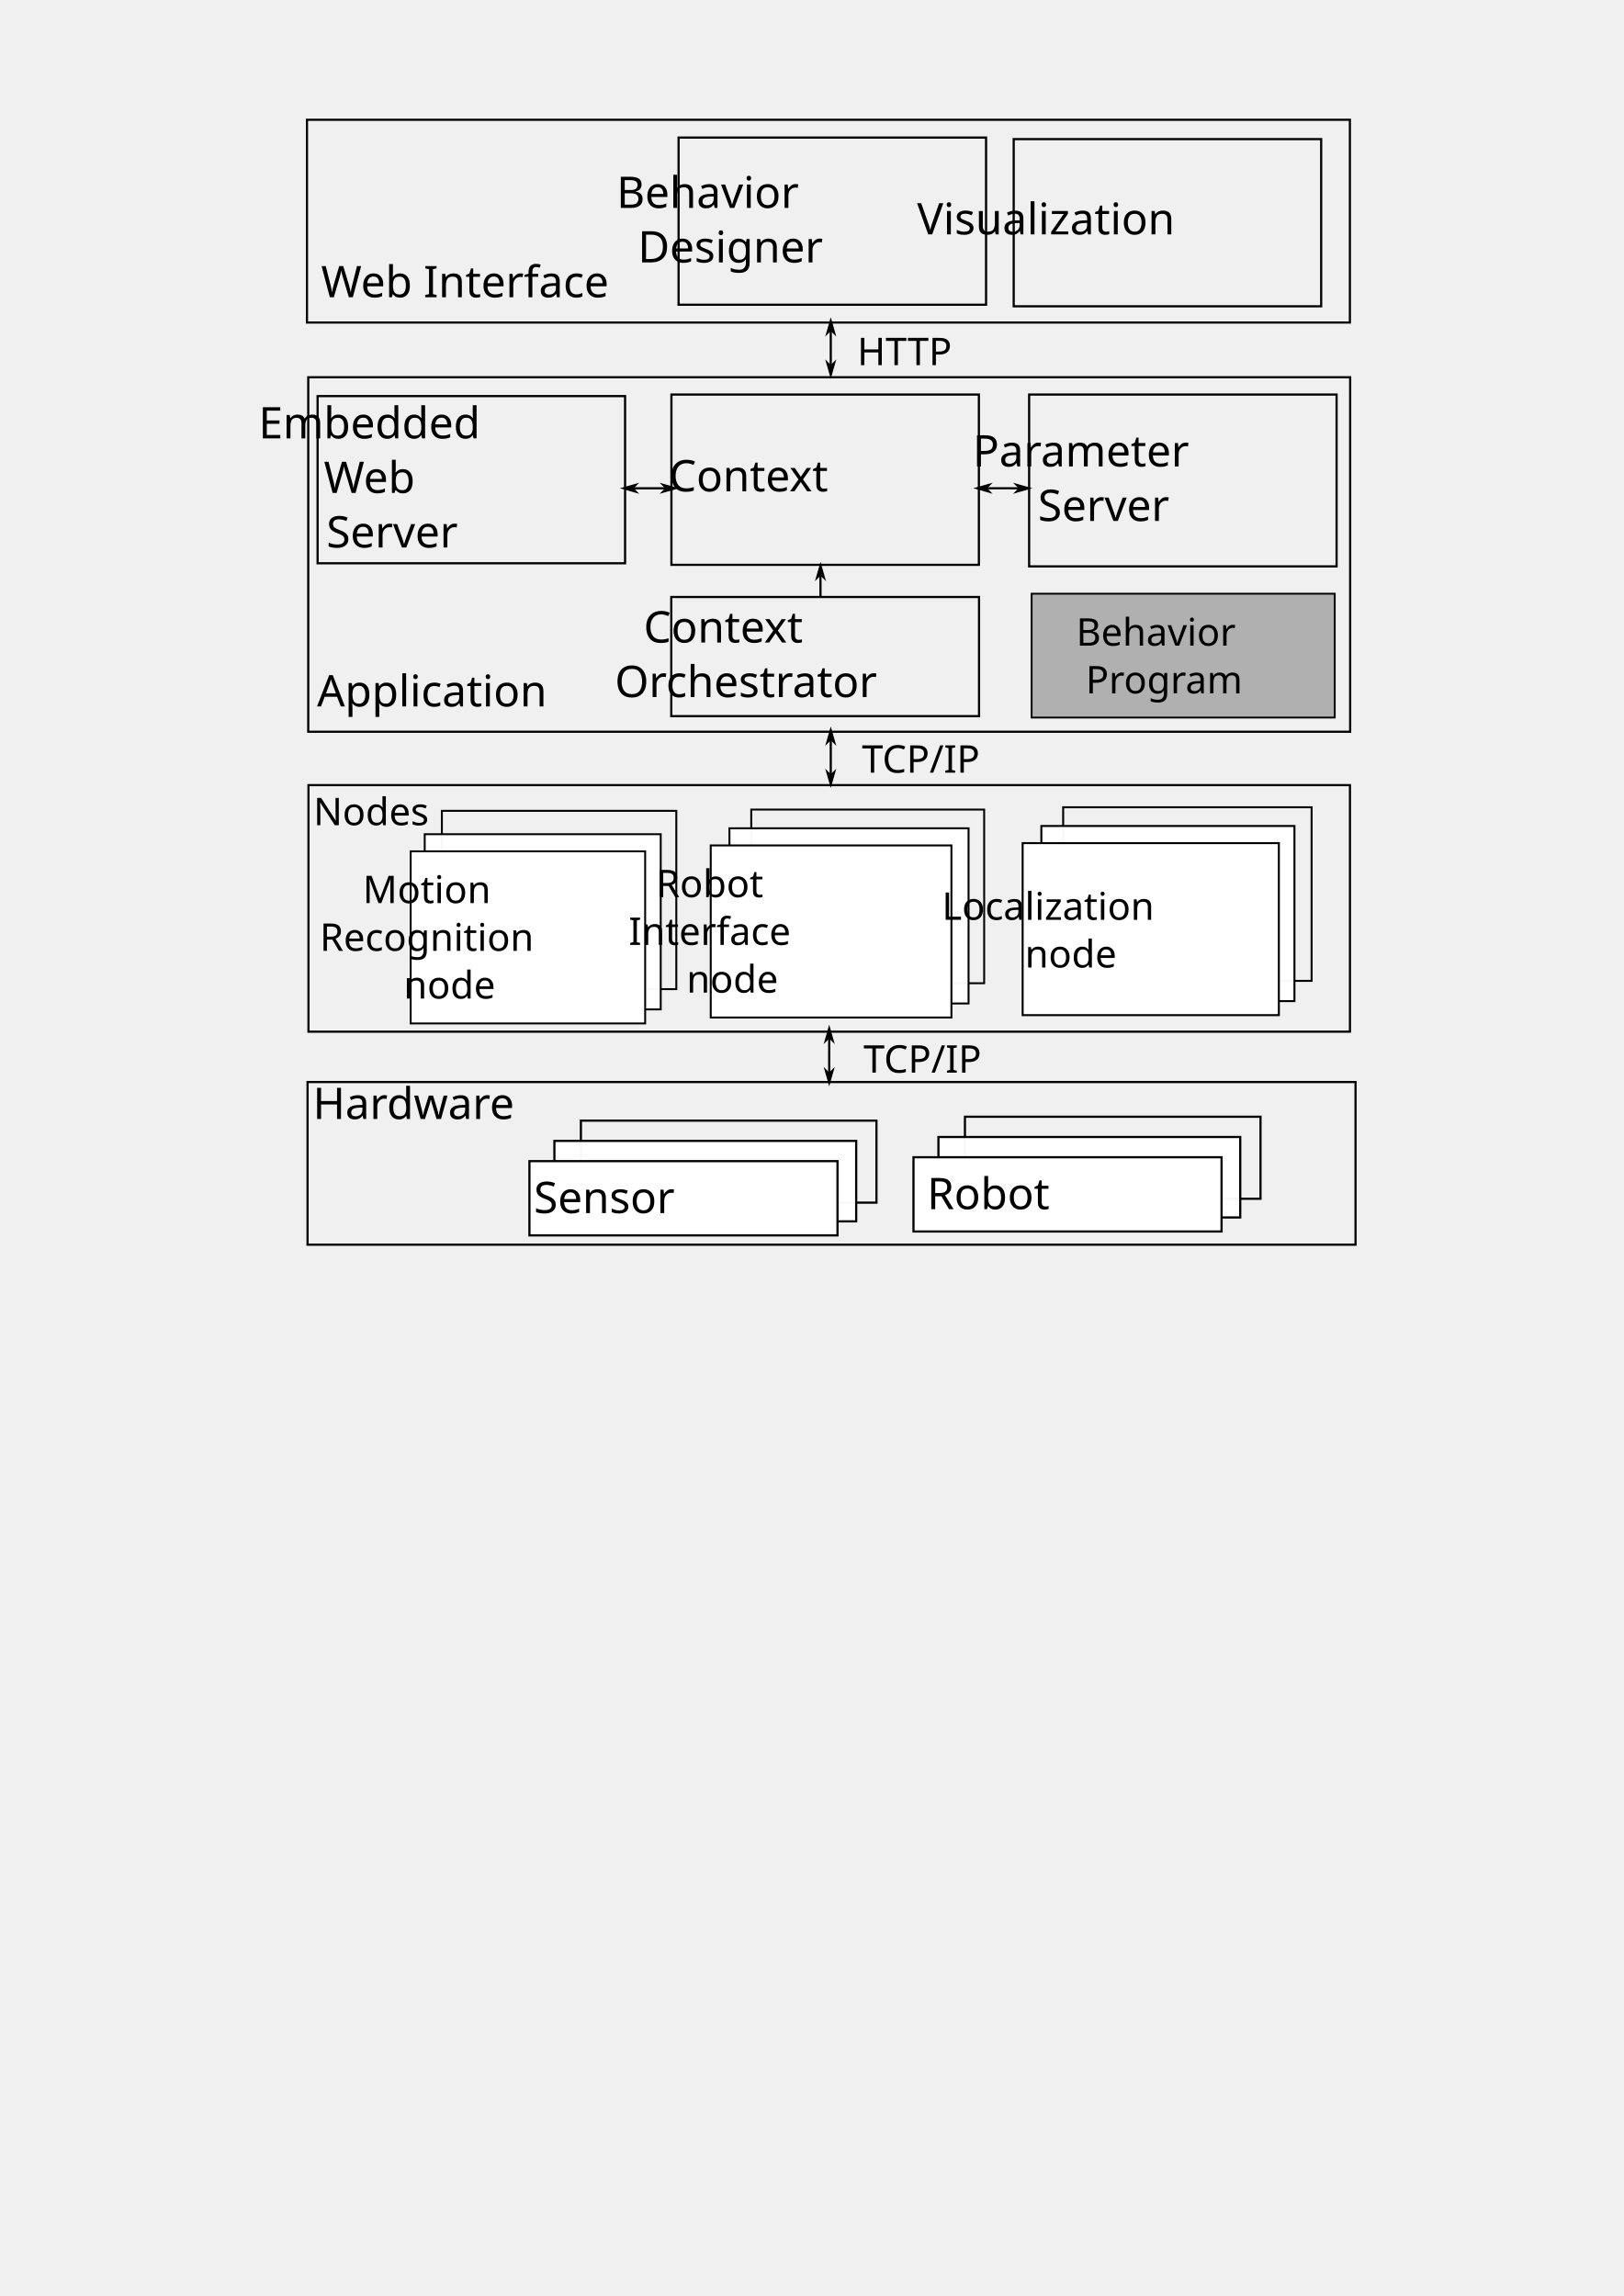
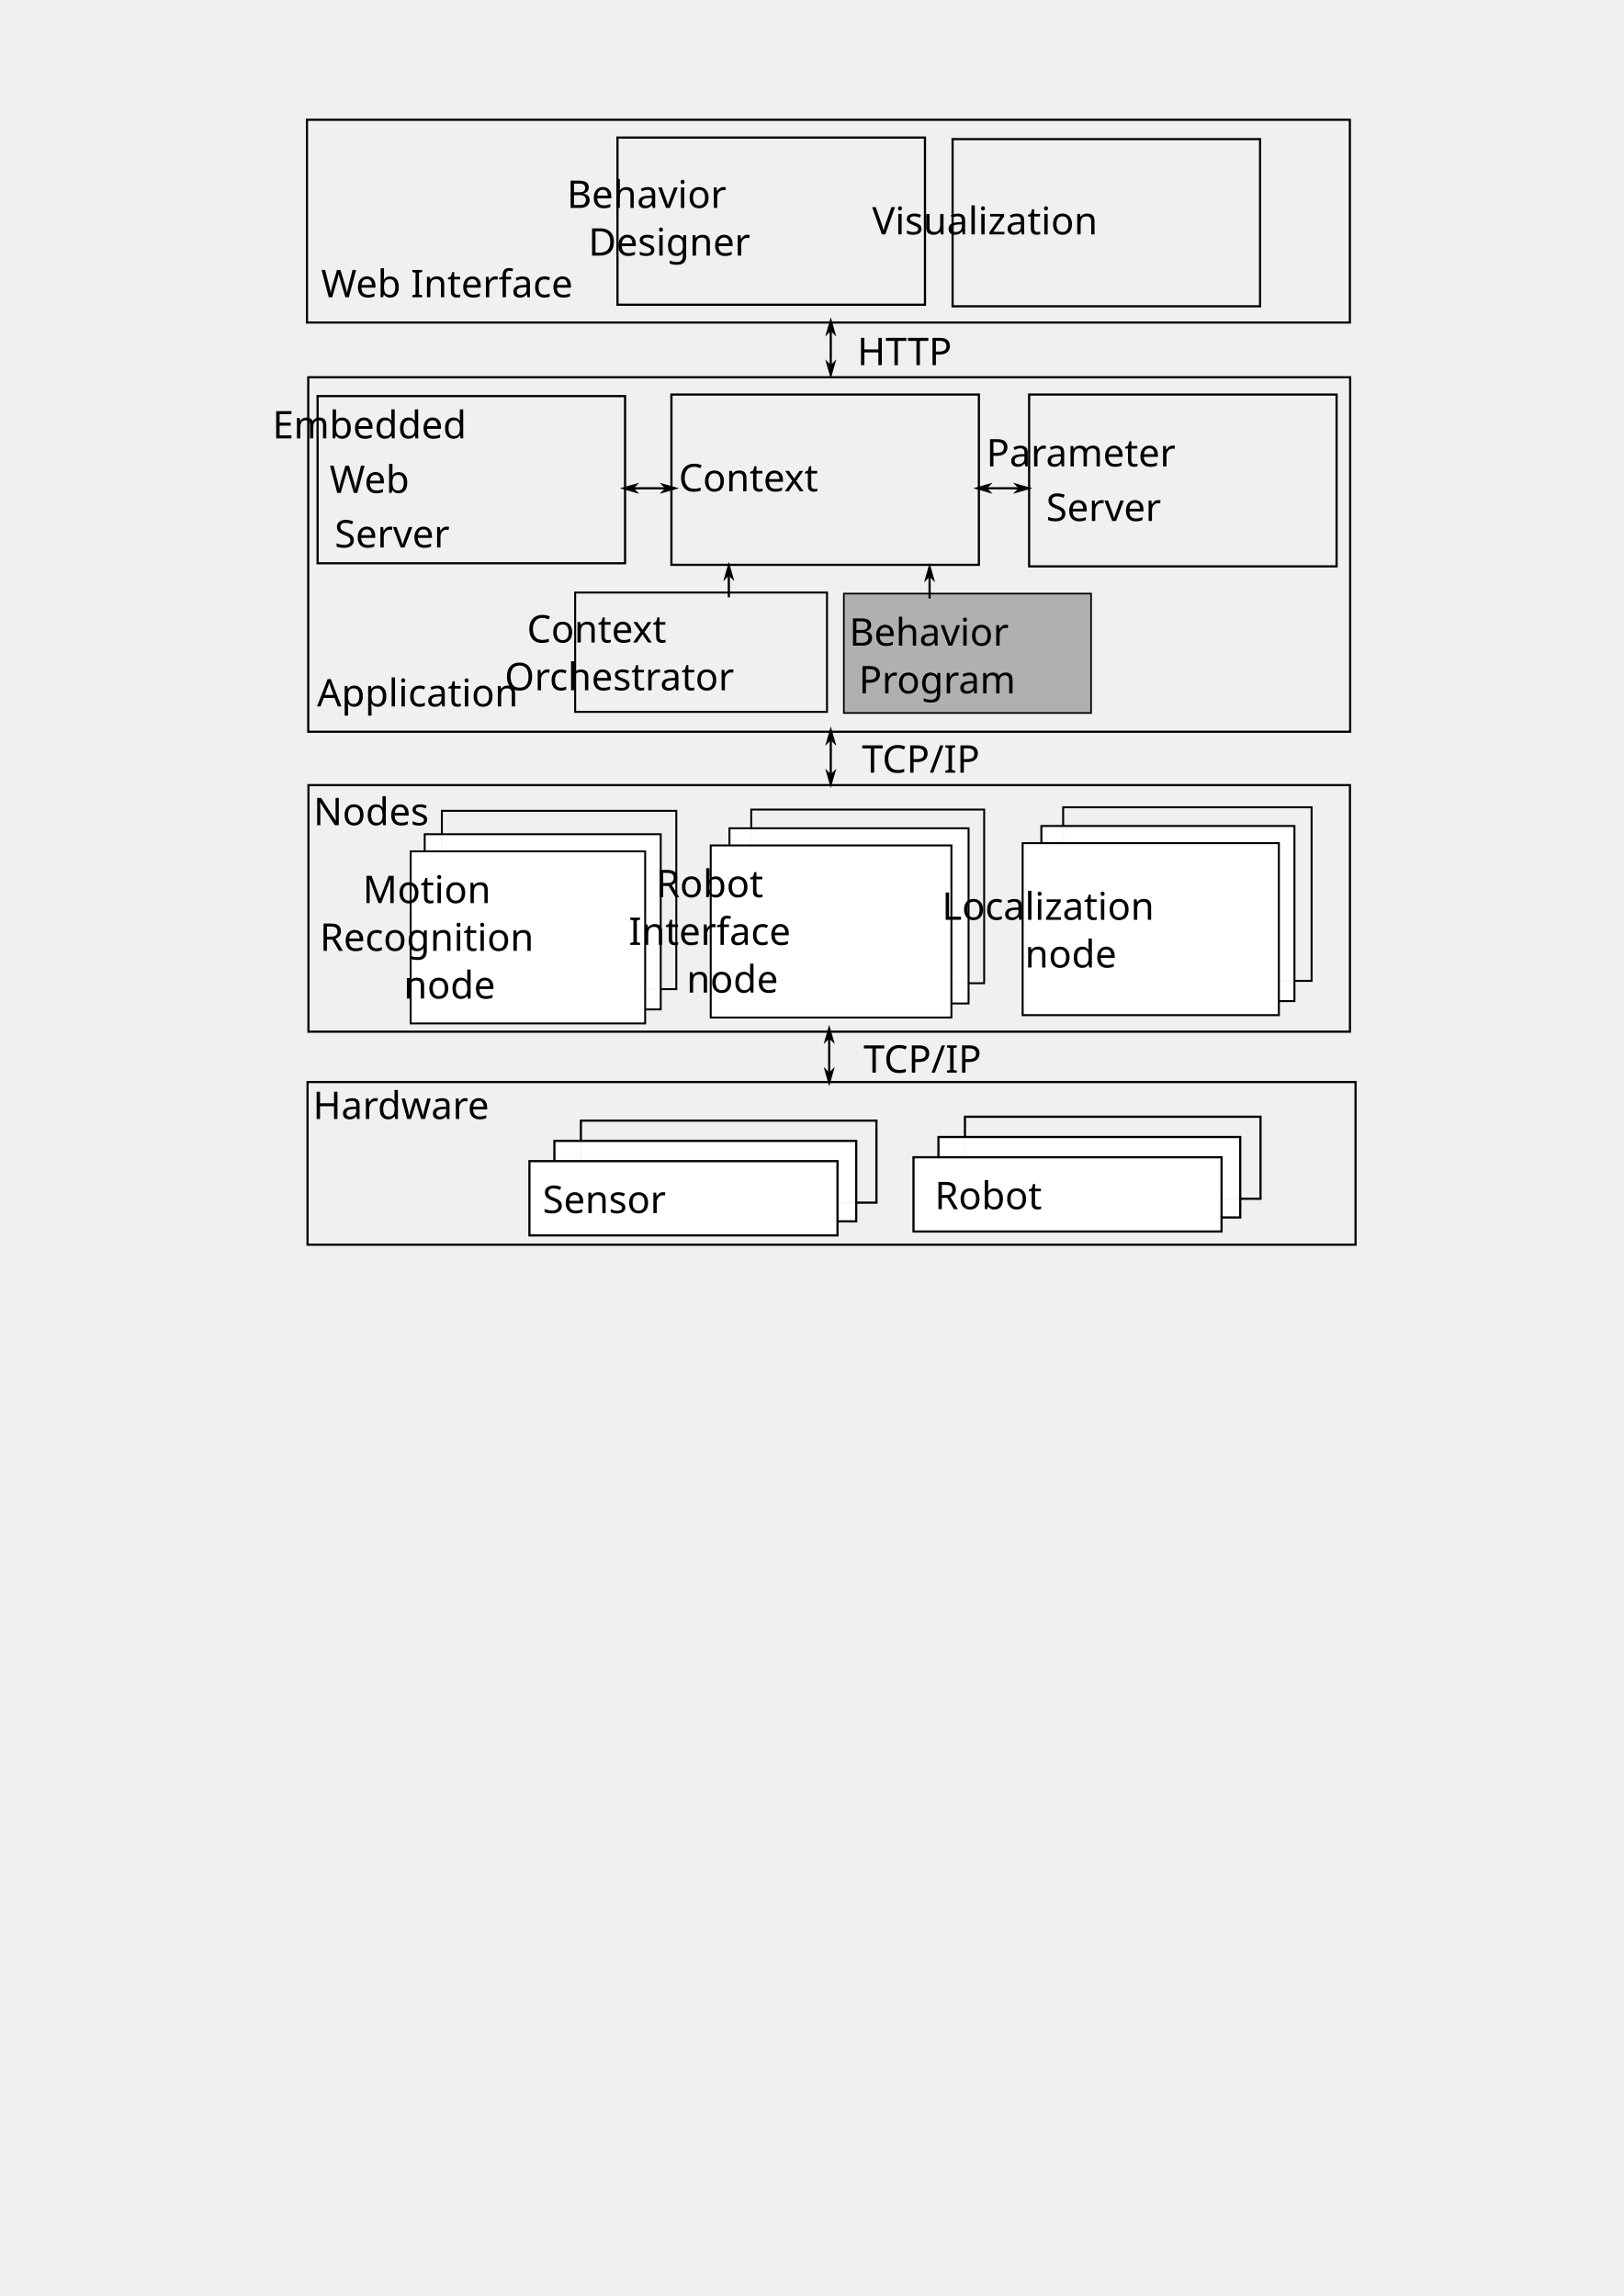
<svg xmlns="http://www.w3.org/2000/svg" width="210mm" height="297mm" viewBox="0 0 744.094 1052.362" id="svg2" version="1.1">
  <defs id="defs4">
    <marker style="overflow:visible;" id="marker12237" refX="0.0" refY="0.0" orient="auto">
      <path transform="scale(0.4) rotate(180) translate(10,0)" style="fill-rule:evenodd;stroke:#000000;stroke-width:1pt;stroke-opacity:1;fill:#000000;fill-opacity:1" d="M 0.0,0.0 L 5.0,-5.0 L -12.5,0.0 L 5.0,5.0 L 0.0,0.0 z " id="path12239" />
    </marker>
    <marker style="overflow:visible" id="marker11571" refX="0.0" refY="0.0" orient="auto">
      <path transform="scale(0.4) translate(10,0)" style="fill-rule:evenodd;stroke:#000000;stroke-width:1pt;stroke-opacity:1;fill:#000000;fill-opacity:1" d="M 0.0,0.0 L 5.0,-5.0 L -12.5,0.0 L 5.0,5.0 L 0.0,0.0 z " id="path11573" />
    </marker>
    <marker style="overflow:visible;" id="marker10905" refX="0.0" refY="0.0" orient="auto">
      <path transform="scale(0.4) rotate(180) translate(10,0)" style="fill-rule:evenodd;stroke:#000000;stroke-width:1pt;stroke-opacity:1;fill:#000000;fill-opacity:1" d="M 0.0,0.0 L 5.0,-5.0 L -12.5,0.0 L 5.0,5.0 L 0.0,0.0 z " id="path10907" />
    </marker>
    <marker style="overflow:visible" id="marker10239" refX="0.0" refY="0.0" orient="auto">
      <path transform="scale(0.4) translate(10,0)" style="fill-rule:evenodd;stroke:#000000;stroke-width:1pt;stroke-opacity:1;fill:#000000;fill-opacity:1" d="M 0.0,0.0 L 5.0,-5.0 L -12.5,0.0 L 5.0,5.0 L 0.0,0.0 z " id="path10241" />
    </marker>
    <marker style="overflow:visible;" id="marker9737" refX="0.0" refY="0.0" orient="auto">
      <path transform="scale(0.4) rotate(180) translate(10,0)" style="fill-rule:evenodd;stroke:#000000;stroke-width:1pt;stroke-opacity:1;fill:#000000;fill-opacity:1" d="M 0.0,0.0 L 5.0,-5.0 L -12.5,0.0 L 5.0,5.0 L 0.0,0.0 z " id="path9739" />
    </marker>
    <marker style="overflow:visible;" id="marker9235" refX="0.0" refY="0.0" orient="auto">
      <path transform="scale(0.4) rotate(180) translate(10,0)" style="fill-rule:evenodd;stroke:#000000;stroke-width:1pt;stroke-opacity:1;fill:#000000;fill-opacity:1" d="M 0.0,0.0 L 5.0,-5.0 L -12.5,0.0 L 5.0,5.0 L 0.0,0.0 z " id="path9237" />
    </marker>
    <marker style="overflow:visible" id="marker8241" refX="0.0" refY="0.0" orient="auto">
      <path transform="scale(0.4) translate(10,0)" style="fill-rule:evenodd;stroke:#000000;stroke-width:1pt;stroke-opacity:1;fill:#000000;fill-opacity:1" d="M 0.0,0.0 L 5.0,-5.0 L -12.5,0.0 L 5.0,5.0 L 0.0,0.0 z " id="path8243" />
    </marker>
    <marker style="overflow:visible" id="marker7739" refX="0.0" refY="0.0" orient="auto">
      <path transform="scale(0.4) translate(10,0)" style="fill-rule:evenodd;stroke:#000000;stroke-width:1pt;stroke-opacity:1;fill:#000000;fill-opacity:1" d="M 0.0,0.0 L 5.0,-5.0 L -12.5,0.0 L 5.0,5.0 L 0.0,0.0 z " id="path7741" />
    </marker>
    <marker style="overflow:visible;" id="marker7237" refX="0.0" refY="0.0" orient="auto">
      <path transform="scale(0.4) rotate(180) translate(10,0)" style="fill-rule:evenodd;stroke:#000000;stroke-width:1pt;stroke-opacity:1;fill:#000000;fill-opacity:1" d="M 0.0,0.0 L 5.0,-5.0 L -12.5,0.0 L 5.0,5.0 L 0.0,0.0 z " id="path7239" />
    </marker>
    <marker style="overflow:visible" id="marker6571" refX="0.0" refY="0.0" orient="auto">
      <path transform="scale(0.4) translate(10,0)" style="fill-rule:evenodd;stroke:#000000;stroke-width:1pt;stroke-opacity:1;fill:#000000;fill-opacity:1" d="M 0.0,0.0 L 5.0,-5.0 L -12.5,0.0 L 5.0,5.0 L 0.0,0.0 z " id="path6573" />
    </marker>
    <marker style="overflow:visible;" id="marker5577" refX="0.0" refY="0.0" orient="auto">
      <path transform="scale(0.4) rotate(180) translate(10,0)" style="fill-rule:evenodd;stroke:#000000;stroke-width:1pt;stroke-opacity:1;fill:#000000;fill-opacity:1" d="M 0.0,0.0 L 5.0,-5.0 L -12.5,0.0 L 5.0,5.0 L 0.0,0.0 z " id="path5579" />
    </marker>
    <marker style="overflow:visible" id="marker5227" refX="0.0" refY="0.0" orient="auto">
      <path transform="scale(0.4) translate(10,0)" style="fill-rule:evenodd;stroke:#000000;stroke-width:1pt;stroke-opacity:1;fill:#000000;fill-opacity:1" d="M 0.0,0.0 L 5.0,-5.0 L -12.5,0.0 L 5.0,5.0 L 0.0,0.0 z " id="path5229" />
    </marker>
    <marker orient="auto" refY="0.0" refX="0.0" id="marker4520" style="overflow:visible">
      <path id="path4270" d="M 0.0,0.0 L 5.0,-5.0 L -12.5,0.0 L 5.0,5.0 L 0.0,0.0 z " style="fill-rule:evenodd;stroke:#000000;stroke-width:1pt;stroke-opacity:1;fill:#000000;fill-opacity:1" transform="scale(0.4) translate(10,0)" />
    </marker>
    <marker orient="auto" refY="0.0" refX="0.0" id="marker4660" style="overflow:visible;">
      <path id="path4379" style="fill-rule:evenodd;stroke-width:0.625;stroke-linejoin:round;stroke:#000000;stroke-opacity:1;fill:#000000;fill-opacity:1" d="M 8.719,4.034 L -2.207,0.016 L 8.719,-4.002 C 6.973,-1.63 6.983,1.616 8.719,4.034 z " transform="scale(1.1) rotate(180) translate(1,0)" />
    </marker>
    <marker orient="auto" refY="0.0" refX="0.0" id="marker4655" style="overflow:visible">
      <path id="path4376" style="fill-rule:evenodd;stroke-width:0.625;stroke-linejoin:round;stroke:#000000;stroke-opacity:1;fill:#000000;fill-opacity:1" d="M 8.719,4.034 L -2.207,0.016 L 8.719,-4.002 C 6.973,-1.63 6.983,1.616 8.719,4.034 z " transform="scale(1.1) translate(1,0)" />
    </marker>
    <marker orient="auto" refY="0.0" refX="0.0" id="Arrow1Mstart" style="overflow:visible">
      <path id="path4364" d="M 0.0,0.0 L 5.0,-5.0 L -12.5,0.0 L 5.0,5.0 L 0.0,0.0 z " style="fill-rule:evenodd;stroke:#000000;stroke-width:1pt;stroke-opacity:1;fill:#000000;fill-opacity:1" transform="scale(0.4) translate(10,0)" />
    </marker>
    <marker orient="auto" refY="0.0" refX="0.0" id="Arrow1Mend" style="overflow:visible;">
      <path id="path4367" d="M 0.0,0.0 L 5.0,-5.0 L -12.5,0.0 L 5.0,5.0 L 0.0,0.0 z " style="fill-rule:evenodd;stroke:#000000;stroke-width:1pt;stroke-opacity:1;fill:#000000;fill-opacity:1" transform="scale(0.4) rotate(180) translate(10,0)" />
    </marker>
    <marker orient="auto" refY="0.0" refX="0.0" id="marker4641" style="overflow:visible;">
      <path id="path4643" style="fill-rule:evenodd;stroke-width:0.625;stroke-linejoin:round;stroke:#000000;stroke-opacity:1;fill:#000000;fill-opacity:1" d="M 8.719,4.034 L -2.207,0.016 L 8.719,-4.002 C 6.973,-1.63 6.983,1.616 8.719,4.034 z " transform="scale(1.1) rotate(180) translate(1,0)" />
    </marker>
    <marker orient="auto" refY="0.0" refX="0.0" id="marker4627" style="overflow:visible">
      <path id="path4629" d="M 0.0,0.0 L 5.0,-5.0 L -12.5,0.0 L 5.0,5.0 L 0.0,0.0 z " style="fill-rule:evenodd;stroke:#000000;stroke-width:1pt;stroke-opacity:1;fill:#000000;fill-opacity:1" transform="scale(0.8) translate(12.5,0)" />
    </marker>
    <marker orient="auto" refY="0.0" refX="0.0" id="marker4614" style="overflow:visible">
      <path id="path4358" d="M 0.0,0.0 L 5.0,-5.0 L -12.5,0.0 L 5.0,5.0 L 0.0,0.0 z " style="fill-rule:evenodd;stroke:#000000;stroke-width:1pt;stroke-opacity:1;fill:#000000;fill-opacity:1" transform="scale(0.8) translate(12.5,0)" />
    </marker>
    <marker orient="auto" refY="0.0" refX="0.0" id="Arrow2Lstart" style="overflow:visible">
      <path id="path4268" style="fill-rule:evenodd;stroke-width:0.625;stroke-linejoin:round;stroke:#000000;stroke-opacity:1;fill:#000000;fill-opacity:1" d="M 8.719,4.034 L -2.207,0.016 L 8.719,-4.002 C 6.973,-1.63 6.983,1.616 8.719,4.034 z " transform="scale(1.1) translate(1,0)" />
    </marker>
    <marker orient="auto" refY="0.0" refX="0.0" id="Arrow1Lstart" style="overflow:visible">
      <path id="path4250" d="M 0.0,0.0 L 5.0,-5.0 L -12.5,0.0 L 5.0,5.0 L 0.0,0.0 z " style="fill-rule:evenodd;stroke:#000000;stroke-width:1pt;stroke-opacity:1;fill:#000000;fill-opacity:1" transform="scale(0.8) translate(12.5,0)" />
    </marker>
    <marker orient="auto" refY="0" refX="0" id="Arrow2Lstart-3" style="overflow:visible">
      <path id="path4268-9" style="fill:#000000;fill-opacity:1;fill-rule:evenodd;stroke:#000000;stroke-width:0.625;stroke-linejoin:round;stroke-opacity:1" d="M 8.719,4.034 -2.207,0.016 8.719,-4.002 c -1.745,2.372 -1.735,5.617 -6e-7,8.035 z" transform="matrix(1.1,0,0,1.1,1.1,0)" />
    </marker>
    <marker style="overflow:visible" id="marker6112-6" refX="0" refY="0" orient="auto">
      <path transform="matrix(-1.1,0,0,-1.1,-1.1,0)" d="M 8.719,4.034 -2.207,0.016 8.719,-4.002 c -1.745,2.372 -1.735,5.617 -6e-7,8.035 z" style="fill:#000000;fill-opacity:1;fill-rule:evenodd;stroke:#000000;stroke-width:0.625;stroke-linejoin:round;stroke-opacity:1" id="path6114-4" />
    </marker>
    <marker orient="auto" refY="0" refX="0" id="marker4655-6" style="overflow:visible">
      <path id="path4376-4" style="fill:#000000;fill-opacity:1;fill-rule:evenodd;stroke:#000000;stroke-width:0.625;stroke-linejoin:round;stroke-opacity:1" d="M 8.719,4.034 -2.207,0.016 8.719,-4.002 c -1.745,2.372 -1.735,5.617 -6e-7,8.035 z" transform="matrix(1.1,0,0,1.1,1.1,0)" />
    </marker>
    <marker orient="auto" refY="0" refX="0" id="marker4660-9" style="overflow:visible">
      <path id="path4379-4" style="fill:#000000;fill-opacity:1;fill-rule:evenodd;stroke:#000000;stroke-width:0.625;stroke-linejoin:round;stroke-opacity:1" d="M 8.719,4.034 -2.207,0.016 8.719,-4.002 c -1.745,2.372 -1.735,5.617 -6e-7,8.035 z" transform="matrix(-1.1,0,0,-1.1,-1.1,0)" />
    </marker>
    <marker orient="auto" refY="0" refX="0" id="marker4655-6-9" style="overflow:visible">
      <path id="path4376-4-1" style="fill:#000000;fill-opacity:1;fill-rule:evenodd;stroke:#000000;stroke-width:0.625;stroke-linejoin:round;stroke-opacity:1" d="M 8.719,4.034 -2.207,0.016 8.719,-4.002 c -1.745,2.372 -1.735,5.617 -6e-7,8.035 z" transform="matrix(1.1,0,0,1.1,1.1,0)" />
    </marker>
    <marker orient="auto" refY="0" refX="0" id="marker4660-9-3" style="overflow:visible">
      <path id="path4379-4-8" style="fill:#000000;fill-opacity:1;fill-rule:evenodd;stroke:#000000;stroke-width:0.625;stroke-linejoin:round;stroke-opacity:1" d="M 8.719,4.034 -2.207,0.016 8.719,-4.002 c -1.745,2.372 -1.735,5.617 -6e-7,8.035 z" transform="matrix(-1.1,0,0,-1.1,-1.1,0)" />
    </marker>
+     <marker style="overflow:visible" id="marker9235-3" refX="0" refY="0" orient="auto">
+       <path transform="matrix(-0.4,0,0,-0.4,-4,0)" style="fill:#000000;fill-opacity:1;fill-rule:evenodd;stroke:#000000;stroke-width:1pt;stroke-opacity:1" d="M 0,0 5,-5 -12.5,0 5,5 0,0 Z" id="path9237-2" />
+     </marker>
  </defs>
  <g id="layer1">
    <g id="g8567" style="stroke-width:1;stroke-miterlimit:4;stroke-dasharray:none" transform="translate(-4,0)">
      <text id="text4173" y="225.219" x="383.389" style="font-style:normal;font-weight:normal;font-size:40px;line-height:125%;font-family:sans-serif;text-align:center;letter-spacing:0px;word-spacing:0px;text-anchor:middle;fill:#000000;fill-opacity:1;stroke:none;stroke-width:1;stroke-linecap:butt;stroke-linejoin:miter;stroke-miterlimit:4;stroke-dasharray:none;stroke-opacity:1" xml:space="preserve">
-         <tspan style="font-size:20px;text-align:center;text-anchor:middle;stroke-width:1;stroke-miterlimit:4;stroke-dasharray:none" y="225.219" x="383.389" id="tspan4175">Context</tspan>
+         <tspan style="font-size:17.5px;text-align:center;text-anchor:middle;stroke-width:1;stroke-miterlimit:4;stroke-dasharray:none" y="225.219" x="383.389" id="tspan4175">Context</tspan>
      </text>
      <rect y="180.84" x="311.692" height="78.045" width="140.902" id="rect3344-8" style="fill:none;fill-rule:evenodd;stroke:#000000;stroke-width:1;stroke-linecap:butt;stroke-linejoin:miter;stroke-miterlimit:4;stroke-dasharray:none;stroke-opacity:1" />
    </g>
    <g id="g8576" style="stroke-width:1;stroke-miterlimit:4;stroke-dasharray:none" transform="translate(-4,0)">
      <rect y="180.841" x="475.622" height="78.756" width="140.899" id="rect3344" style="fill:none;fill-rule:evenodd;stroke:#000000;stroke-width:1;stroke-linecap:butt;stroke-linejoin:miter;stroke-miterlimit:4;stroke-dasharray:none;stroke-opacity:1" />
      <text id="text4167" y="213.791" x="546.172" style="font-style:normal;font-weight:normal;font-size:40px;line-height:125%;font-family:sans-serif;letter-spacing:0px;word-spacing:0px;fill:#000000;fill-opacity:1;stroke:none;stroke-width:1;stroke-linecap:butt;stroke-linejoin:miter;stroke-miterlimit:4;stroke-dasharray:none;stroke-opacity:1" xml:space="preserve">
-         <tspan style="font-size:20px;text-align:center;text-anchor:middle;stroke-width:1;stroke-miterlimit:4;stroke-dasharray:none" y="213.791" x="546.172" id="tspan4169">Parameter</tspan>
-         <tspan id="tspan4171" style="font-size:20px;text-align:center;text-anchor:middle;stroke-width:1;stroke-miterlimit:4;stroke-dasharray:none" y="238.791" x="546.172">Server</tspan>
+         <tspan style="font-size:17.5px;text-align:center;text-anchor:middle;stroke-width:1;stroke-miterlimit:4;stroke-dasharray:none" y="213.791" x="546.172" id="tspan4169">Parameter</tspan>
+         <tspan id="tspan4171" style="font-size:17.5px;text-align:center;text-anchor:middle;stroke-width:1;stroke-miterlimit:4;stroke-dasharray:none" y="238.791" x="546.172">Server</tspan>
      </text>
    </g>
    <g id="g8587" style="stroke-width:1;stroke-miterlimit:4;stroke-dasharray:none" transform="translate(-4,0)">
      <rect y="181.55" x="149.545" height="76.624" width="140.91" id="rect3344-80" style="fill:none;fill-rule:evenodd;stroke:#000000;stroke-width:1;stroke-linecap:butt;stroke-linejoin:miter;stroke-miterlimit:4;stroke-dasharray:none;stroke-opacity:1" />
      <text id="text4177" y="200.934" x="220.11" style="font-style:normal;font-weight:normal;font-size:40px;line-height:125%;font-family:sans-serif;letter-spacing:0px;word-spacing:0px;fill:#000000;fill-opacity:1;stroke:none;stroke-width:1;stroke-linecap:butt;stroke-linejoin:miter;stroke-miterlimit:4;stroke-dasharray:none;stroke-opacity:1" xml:space="preserve">
-         <tspan style="font-size:20px;text-align:center;text-anchor:middle;stroke-width:1;stroke-miterlimit:4;stroke-dasharray:none" y="200.934" x="220.11" id="tspan4179">Embedded</tspan>
-         <tspan style="font-size:20px;text-align:center;text-anchor:middle;stroke-width:1;stroke-miterlimit:4;stroke-dasharray:none" id="tspan4181" y="225.934" x="220.11">Web</tspan>
-         <tspan style="font-size:20px;text-align:center;text-anchor:middle;stroke-width:1;stroke-miterlimit:4;stroke-dasharray:none" id="tspan4183" y="250.934" x="220.11">Server</tspan>
-       </text>
-     </g>
-     <g id="g8754" transform="translate(-4.714286,-60.71429)" style="stroke-width:1;stroke-miterlimit:4;stroke-dasharray:none">
-       <rect y="334.345" x="312.34" height="54.606" width="141.035" id="rect3344-1" style="fill:none;fill-rule:evenodd;stroke:#000000;stroke-width:1;stroke-linecap:butt;stroke-linejoin:miter;stroke-miterlimit:4;stroke-dasharray:none;stroke-opacity:1" />
-       <text id="text4167-6" y="355.219" x="382.958" style="font-style:normal;font-weight:normal;font-size:40px;line-height:125%;font-family:sans-serif;letter-spacing:0px;word-spacing:0px;fill:#000000;fill-opacity:1;stroke:none;stroke-width:1;stroke-linecap:butt;stroke-linejoin:miter;stroke-miterlimit:4;stroke-dasharray:none;stroke-opacity:1" xml:space="preserve">
-         <tspan id="tspan4171-3" style="font-size:20px;text-align:center;text-anchor:middle;stroke-width:1;stroke-miterlimit:4;stroke-dasharray:none" y="355.219" x="382.958">Context</tspan>
-         <tspan id="tspan4236" style="font-size:20px;text-align:center;text-anchor:middle;stroke-width:1;stroke-miterlimit:4;stroke-dasharray:none" y="380.219" x="382.958">Orchestrator</tspan>
+         <tspan style="font-size:17.5px;text-align:center;text-anchor:middle;stroke-width:1;stroke-miterlimit:4;stroke-dasharray:none" y="200.934" x="220.11" id="tspan4179">Embedded</tspan>
+         <tspan style="font-size:17.5px;text-align:center;text-anchor:middle;stroke-width:1;stroke-miterlimit:4;stroke-dasharray:none" id="tspan4181" y="225.934" x="220.11">Web</tspan>
+         <tspan style="font-size:17.5px;text-align:center;text-anchor:middle;stroke-width:1;stroke-miterlimit:4;stroke-dasharray:none" id="tspan4183" y="250.934" x="220.11">Server</tspan>
+       </text>
+     </g>
+     <g id="g13572" transform="translate(0,-2)">
+       <rect y="273.583" x="263.578" height="54.701" width="115.415" id="rect3344-1" style="fill:none;fill-rule:evenodd;stroke:#000000;stroke-width:0.905;stroke-linecap:butt;stroke-linejoin:miter;stroke-miterlimit:4;stroke-dasharray:none;stroke-opacity:1" />
+       <text id="text4167-6" y="296.505" x="320.243" style="font-style:normal;font-weight:normal;font-size:40px;line-height:125%;font-family:sans-serif;letter-spacing:0px;word-spacing:0px;fill:#000000;fill-opacity:1;stroke:none;stroke-width:1;stroke-linecap:butt;stroke-linejoin:miter;stroke-miterlimit:4;stroke-dasharray:none;stroke-opacity:1" xml:space="preserve">
+         <tspan id="tspan4171-3" style="font-size:17.5px;text-align:center;text-anchor:middle;stroke-width:1;stroke-miterlimit:4;stroke-dasharray:none" y="296.505" x="320.243" rotate="0 0 0 0 0 0 0 0">Context</tspan>
+         <tspan id="tspan4236" style="font-size:17.5px;text-align:center;text-anchor:middle;stroke-width:1;stroke-miterlimit:4;stroke-dasharray:none" y="318.38" x="320.243" rotate="0 0 0 0 0 0 0 0 0 0 0 0 0">Orchestrator</tspan>
      </text>
    </g>
    <path style="fill:none;fill-rule:evenodd;stroke:#000000;stroke-width:1;stroke-linecap:butt;stroke-linejoin:miter;stroke-miterlimit:4;stroke-dasharray:none;stroke-opacity:1;marker-start:url(#marker5227);marker-end:url(#marker5577)" d="m 286.041,223.794 23.154,0.014" id="path5732" />
-     <path style="fill:none;fill-rule:evenodd;stroke:#000000;stroke-width:1;stroke-linecap:butt;stroke-linejoin:miter;stroke-miterlimit:4;stroke-dasharray:none;stroke-opacity:1;marker-end:url(#marker9235)" d="m 376,273.791 0,-14.304" id="path5746" />
+     <path style="fill:none;fill-rule:evenodd;stroke:#000000;stroke-width:1;stroke-linecap:butt;stroke-linejoin:miter;stroke-miterlimit:4;stroke-dasharray:none;stroke-opacity:1;marker-end:url(#marker9235)" d="m 334,273.791 0,-14.304" id="path5746" />
    <rect style="fill:none;fill-opacity:1;stroke:#000000;stroke-width:0.993;stroke-miterlimit:4;stroke-dasharray:none;stroke-opacity:1" id="rect6500" width="477.482" height="162.482" x="141.259" y="172.907" />
    <path style="fill:none;fill-rule:evenodd;stroke:#000000;stroke-width:1;stroke-linecap:butt;stroke-linejoin:miter;stroke-miterlimit:4;stroke-dasharray:none;stroke-opacity:1;marker-start:url(#marker6571);marker-end:url(#marker7237)" d="m 447.994,223.784 23.154,0.014" id="path5732-2" />
    <rect style="fill:none;fill-opacity:1;stroke:#000000;stroke-width:0.994;stroke-miterlimit:4;stroke-dasharray:none;stroke-opacity:1" id="rect8455" width="477.935" height="92.935" x="140.676" y="54.895" />
    <rect style="fill:none;fill-opacity:1;stroke:#000000;stroke-width:0.993;stroke-miterlimit:4;stroke-dasharray:none;stroke-opacity:1" id="rect8457" width="477.289" height="113.003" x="141.356" y="359.861" />
-     <g id="g12576" transform="translate(-16,0)">
+     <g id="g12576" transform="translate(-16,0)" style="">
      <rect y="371.643" x="218.495" height="81.723" width="107.438" id="rect3344-80-1-9" style="fill:none;fill-rule:evenodd;stroke:#000000;stroke-width:0.892;stroke-linecap:butt;stroke-linejoin:miter;stroke-miterlimit:4;stroke-dasharray:none;stroke-opacity:1" />
      <rect y="382.355" x="210.636" height="80.3" width="108.157" id="rect3344-80-1-4" style="fill:#ffffff;fill-opacity:0.97;fill-rule:evenodd;stroke:#000000;stroke-width:0.878;stroke-linecap:butt;stroke-linejoin:miter;stroke-miterlimit:4;stroke-dasharray:none;stroke-opacity:1" />
      <rect y="390.207" x="204.202" height="78.882" width="107.453" id="rect3344-80-1" style="fill:#ffffff;fill-opacity:1;fill-rule:evenodd;stroke:#000000;stroke-width:0.874;stroke-linecap:butt;stroke-linejoin:miter;stroke-miterlimit:4;stroke-dasharray:none;stroke-opacity:1" />
      <text id="text4177-0" y="413.934" x="258.395" style="font-style:normal;font-weight:normal;font-size:40px;line-height:125%;font-family:sans-serif;letter-spacing:0px;word-spacing:0px;fill:#000000;fill-opacity:1;stroke:none;stroke-width:1;stroke-linecap:butt;stroke-linejoin:miter;stroke-miterlimit:4;stroke-dasharray:none;stroke-opacity:1" xml:space="preserve">
        <tspan style="font-size:17.5px;text-align:center;text-anchor:middle;stroke-width:1;stroke-miterlimit:4;stroke-dasharray:none" id="tspan4183-7" y="413.934" x="258.395">Motion</tspan>
        <tspan style="font-size:17.5px;text-align:center;text-anchor:middle;stroke-width:1;stroke-miterlimit:4;stroke-dasharray:none" y="435.809" x="258.395" id="tspan8494">Recognition</tspan>
        <tspan style="font-size:17.5px;text-align:center;text-anchor:middle;stroke-width:1;stroke-miterlimit:4;stroke-dasharray:none" y="457.684" x="258.395" id="tspan8496">node</tspan>
      </text>
    </g>
-     <g id="g13395">
+     <g id="g13395" style="">
      <rect y="371.065" x="344.274" height="79.595" width="106.738" id="rect3344-80-1-9-7" style="fill:none;fill-rule:evenodd;stroke:#000000;stroke-width:0.878;stroke-linecap:butt;stroke-linejoin:miter;stroke-miterlimit:4;stroke-dasharray:none;stroke-opacity:1" />
      <rect y="379.643" x="334.281" height="80.295" width="109.58" id="rect3344-80-1-4-8" style="fill:#ffffff;fill-opacity:0.97;fill-rule:evenodd;stroke:#000000;stroke-width:0.884;stroke-linecap:butt;stroke-linejoin:miter;stroke-miterlimit:4;stroke-dasharray:none;stroke-opacity:1" />
      <rect y="387.498" x="325.708" height="78.87" width="110.299" id="rect3344-80-1-2" style="fill:#ffffff;fill-opacity:1;fill-rule:evenodd;stroke:#000000;stroke-width:0.885;stroke-linecap:butt;stroke-linejoin:miter;stroke-miterlimit:4;stroke-dasharray:none;stroke-opacity:1" />
      <text id="text4177-0-9" y="411.219" x="372.038" style="font-style:normal;font-weight:normal;font-size:40px;line-height:125%;font-family:sans-serif;letter-spacing:0px;word-spacing:0px;fill:#000000;fill-opacity:1;stroke:none;stroke-width:1;stroke-linecap:butt;stroke-linejoin:miter;stroke-miterlimit:4;stroke-dasharray:none;stroke-opacity:1" xml:space="preserve">
        <tspan style="font-size:17.5px;text-align:center;text-anchor:middle;stroke-width:1;stroke-miterlimit:4;stroke-dasharray:none" y="411.219" x="372.038" id="tspan8496-2">Robot</tspan>
        <tspan style="font-size:17.5px;text-align:center;text-anchor:middle;stroke-width:1;stroke-miterlimit:4;stroke-dasharray:none" y="433.094" x="372.038" id="tspan8840">Interface</tspan>
        <tspan style="font-size:17.5px;text-align:center;text-anchor:middle;stroke-width:1;stroke-miterlimit:4;stroke-dasharray:none" y="454.969" x="372.038" id="tspan8842">node</tspan>
      </text>
    </g>
    <rect style="fill:none;fill-opacity:1;stroke:#000000;stroke-width:0.996;stroke-miterlimit:4;stroke-dasharray:none;stroke-opacity:1" id="rect8457-4" width="480.267" height="74.552" x="140.938" y="495.943" />
    <g id="g8955" transform="translate(170.2857,-81.71429)" style="stroke-width:1;stroke-miterlimit:4;stroke-dasharray:none">
      <rect y="593.567" x="271.919" height="37.59" width="135.448" id="rect3344-80-1-9-7-1" style="fill:none;fill-rule:evenodd;stroke:#000000;stroke-width:1;stroke-linecap:butt;stroke-linejoin:miter;stroke-miterlimit:4;stroke-dasharray:none;stroke-opacity:1" />
      <rect y="602.853" x="259.776" height="36.876" width="138.304" id="rect3344-80-1-4-8-0" style="fill:#ffffff;fill-opacity:0.97;fill-rule:evenodd;stroke:#000000;stroke-width:1;stroke-linecap:butt;stroke-linejoin:miter;stroke-miterlimit:4;stroke-dasharray:none;stroke-opacity:1" />
      <rect y="612.13" x="248.34" height="34.035" width="141.178" id="rect3344-80-1-2-0" style="fill:#ffffff;fill-opacity:1;fill-rule:evenodd;stroke:#000000;stroke-width:1;stroke-linecap:butt;stroke-linejoin:miter;stroke-miterlimit:4;stroke-dasharray:none;stroke-opacity:1" />
      <text id="text4177-0-9-1" y="635.934" x="319.038" style="font-style:normal;font-weight:normal;font-size:40px;line-height:125%;font-family:sans-serif;letter-spacing:0px;word-spacing:0px;fill:#000000;fill-opacity:1;stroke:none;stroke-width:1;stroke-linecap:butt;stroke-linejoin:miter;stroke-miterlimit:4;stroke-dasharray:none;stroke-opacity:1" xml:space="preserve">
-         <tspan style="font-size:20px;text-align:center;text-anchor:middle;stroke-width:1;stroke-miterlimit:4;stroke-dasharray:none" y="635.934" x="319.038" id="tspan8842-6">Robot</tspan>
+         <tspan style="font-size:17.5px;text-align:center;text-anchor:middle;stroke-width:1;stroke-miterlimit:4;stroke-dasharray:none" y="635.934" x="319.038" id="tspan8842-6">Robot</tspan>
      </text>
    </g>
    <g id="g8997" transform="translate(-172.1429,-89.57142)" style="stroke-width:1;stroke-miterlimit:4;stroke-dasharray:none">
      <rect y="603.21" x="438.348" height="37.59" width="135.448" id="rect3344-80-1-9-7-1-4" style="fill:none;fill-rule:evenodd;stroke:#000000;stroke-width:1;stroke-linecap:butt;stroke-linejoin:miter;stroke-miterlimit:4;stroke-dasharray:none;stroke-opacity:1" />
      <rect y="612.496" x="426.205" height="36.876" width="138.304" id="rect3344-80-1-4-8-0-9" style="fill:#ffffff;fill-opacity:0.97;fill-rule:evenodd;stroke:#000000;stroke-width:1;stroke-linecap:butt;stroke-linejoin:miter;stroke-miterlimit:4;stroke-dasharray:none;stroke-opacity:1" />
      <rect y="621.773" x="414.768" height="34.035" width="141.178" id="rect3344-80-1-2-0-6" style="fill:#ffffff;fill-opacity:1;fill-rule:evenodd;stroke:#000000;stroke-width:1;stroke-linecap:butt;stroke-linejoin:miter;stroke-miterlimit:4;stroke-dasharray:none;stroke-opacity:1" />
      <text id="text4177-0-9-1-1" y="645.576" x="485.467" style="font-style:normal;font-weight:normal;font-size:40px;line-height:125%;font-family:sans-serif;letter-spacing:0px;word-spacing:0px;fill:#000000;fill-opacity:1;stroke:none;stroke-width:1;stroke-linecap:butt;stroke-linejoin:miter;stroke-miterlimit:4;stroke-dasharray:none;stroke-opacity:1" xml:space="preserve">
-         <tspan style="font-size:20px;text-align:center;text-anchor:middle;stroke-width:1;stroke-miterlimit:4;stroke-dasharray:none" y="645.576" x="485.467" id="tspan8842-6-2">Sensor</tspan>
-       </text>
-     </g>
-     <text xml:space="preserve" style="font-style:normal;font-weight:normal;font-size:40px;line-height:125%;font-family:sans-serif;letter-spacing:0px;word-spacing:0px;fill:#000000;fill-opacity:1;stroke:none;stroke-width:1;stroke-linecap:butt;stroke-linejoin:miter;stroke-miterlimit:4;stroke-dasharray:none;stroke-opacity:1" x="145.286" y="323.791" id="text9004">
-       <tspan id="tspan9006" x="145.286" y="323.791" rotate="0 0 0 0 0 0 0 0 0 0 0 0" style="font-size:20px;stroke-width:1;stroke-miterlimit:4;stroke-dasharray:none">Application</tspan>
-     </text>
-     <text xml:space="preserve" style="font-style:normal;font-weight:normal;font-size:40px;line-height:125%;font-family:sans-serif;letter-spacing:0px;word-spacing:0px;fill:#000000;fill-opacity:1;stroke:none;stroke-width:1;stroke-linecap:butt;stroke-linejoin:miter;stroke-miterlimit:4;stroke-dasharray:none;stroke-opacity:1" x="143.647" y="378.218" id="text9004-4">
-       <tspan id="tspan9006-3" x="143.647" y="378.218" rotate="0 0 0 0 0 0" style="font-size:17.5px;stroke-width:1;stroke-miterlimit:4;stroke-dasharray:none">Nodes</tspan>
-     </text>
-     <text xml:space="preserve" style="font-style:normal;font-weight:normal;font-size:40px;line-height:125%;font-family:sans-serif;letter-spacing:0px;word-spacing:0px;fill:#000000;fill-opacity:1;stroke:none;stroke-width:1;stroke-linecap:butt;stroke-linejoin:miter;stroke-miterlimit:4;stroke-dasharray:none;stroke-opacity:1" x="143.399" y="512.882" id="text9004-4-3">
-       <tspan id="tspan9006-3-3" x="143.399" y="512.882" rotate="0 0 0 0 0 0 0 0 0" style="font-size:20px;stroke-width:1;stroke-miterlimit:4;stroke-dasharray:none">Hardware</tspan>
-     </text>
-     <text xml:space="preserve" style="font-style:normal;font-weight:normal;font-size:40px;line-height:125%;font-family:sans-serif;letter-spacing:0px;word-spacing:0px;fill:#000000;fill-opacity:1;stroke:none;stroke-width:1;stroke-linecap:butt;stroke-linejoin:miter;stroke-opacity:1;stroke-miterlimit:4;stroke-dasharray:none" x="147.146" y="136.234" id="text9004-6">
-       <tspan id="tspan9006-9" x="147.146" y="136.234" rotate="0 0 0 0 0 0 0 0 0 0 0 0 0 0" style="font-size:20px;stroke-width:1;stroke-miterlimit:4;stroke-dasharray:none">Web Interface</tspan>
-     </text>
-     <g transform="translate(160,-117.7857)" id="g8587-1" style="stroke-width:1;stroke-miterlimit:4;stroke-dasharray:none">
+         <tspan style="font-size:17.5px;text-align:center;text-anchor:middle;stroke-width:1;stroke-miterlimit:4;stroke-dasharray:none" y="645.576" x="485.467" id="tspan8842-6-2">Sensor</tspan>
+       </text>
+     </g>
+     <text xml:space="preserve" style="font-style:normal;font-weight:normal;font-size:17.5px;line-height:125%;font-family:sans-serif;letter-spacing:0px;word-spacing:0px;fill:#000000;fill-opacity:1;stroke:none;stroke-width:1;stroke-linecap:butt;stroke-linejoin:miter;stroke-miterlimit:4;stroke-dasharray:none;stroke-opacity:1;" x="145.286" y="323.791" id="text9004">
+       <tspan id="tspan9006" x="145.286" y="323.791" rotate="0 0 0 0 0 0 0 0 0 0 0 0" style="font-size:17.5px;stroke-width:1;stroke-miterlimit:4;stroke-dasharray:none;">Application</tspan>
+     </text>
+     <text xml:space="preserve" style="font-style:normal;font-weight:normal;font-size:17.5px;line-height:125%;font-family:sans-serif;letter-spacing:0px;word-spacing:0px;fill:#000000;fill-opacity:1;stroke:none;stroke-width:1;stroke-linecap:butt;stroke-linejoin:miter;stroke-miterlimit:4;stroke-dasharray:none;stroke-opacity:1;" x="143.647" y="378.218" id="text9004-4">
+       <tspan id="tspan9006-3" x="143.647" y="378.218" rotate="0 0 0 0 0 0" style="font-size:17.5px;stroke-width:1;stroke-miterlimit:4;stroke-dasharray:none;">Nodes</tspan>
+     </text>
+     <text xml:space="preserve" style="font-style:normal;font-weight:normal;font-size:17.5px;line-height:125%;font-family:sans-serif;letter-spacing:0px;word-spacing:0px;fill:#000000;fill-opacity:1;stroke:none;stroke-width:1;stroke-linecap:butt;stroke-linejoin:miter;stroke-miterlimit:4;stroke-dasharray:none;stroke-opacity:1;" x="143.399" y="512.882" id="text9004-4-3">
+       <tspan id="tspan9006-3-3" x="143.399" y="512.882" rotate="0 0 0 0 0 0 0 0 0" style="font-size:17.5px;stroke-width:1;stroke-miterlimit:4;stroke-dasharray:none;">Hardware</tspan>
+     </text>
+     <text xml:space="preserve" style="font-style:normal;font-weight:normal;font-size:17.5px;line-height:125%;font-family:sans-serif;letter-spacing:0px;word-spacing:0px;fill:#000000;fill-opacity:1;stroke:none;stroke-width:1;stroke-linecap:butt;stroke-linejoin:miter;stroke-opacity:1;stroke-miterlimit:4;stroke-dasharray:none;" x="147.146" y="136.234" id="text9004-6">
+       <tspan id="tspan9006-9" x="147.146" y="136.234" rotate="0 0 0 0 0 0 0 0 0 0 0 0 0 0" style="font-size:17.5px;stroke-width:1;stroke-miterlimit:4;stroke-dasharray:none;">Web Interface</tspan>
+     </text>
+     <g transform="translate(132,-117.7857)" id="g8587-1" style="stroke-width:1;stroke-miterlimit:4;stroke-dasharray:none">
      <g id="g9101" style="stroke-width:1;stroke-miterlimit:4;stroke-dasharray:none">
        <rect style="fill:none;fill-rule:evenodd;stroke:#000000;stroke-width:1;stroke-linecap:butt;stroke-linejoin:miter;stroke-miterlimit:4;stroke-dasharray:none;stroke-opacity:1" id="rect3344-80-18" width="140.91" height="76.624" x="150.974" y="180.836" />
        <text xml:space="preserve" style="font-style:normal;font-weight:normal;font-size:40px;line-height:125%;font-family:sans-serif;letter-spacing:0px;word-spacing:0px;fill:#000000;fill-opacity:1;stroke:none;stroke-width:1;stroke-linecap:butt;stroke-linejoin:miter;stroke-miterlimit:4;stroke-dasharray:none;stroke-opacity:1" x="221.538" y="213.076" id="text4177-1">
-           <tspan x="221.538" y="213.076" id="tspan4183-73" style="font-size:20px;text-align:center;text-anchor:middle;stroke-width:1;stroke-miterlimit:4;stroke-dasharray:none">Behavior</tspan>
-           <tspan id="tspan9099" x="221.538" y="238.076" style="font-size:20px;text-align:center;text-anchor:middle;stroke-width:1;stroke-miterlimit:4;stroke-dasharray:none">Designer</tspan>
+           <tspan x="221.538" y="213.076" id="tspan4183-73" style="font-size:17.5px;text-align:center;text-anchor:middle;stroke-width:1;stroke-miterlimit:4;stroke-dasharray:none">Behavior</tspan>
+           <tspan id="tspan9099" x="221.538" y="234.951" style="font-size:17.5px;text-align:center;text-anchor:middle;stroke-width:1;stroke-miterlimit:4;stroke-dasharray:none">Designer</tspan>
        </text>
      </g>
      <g transform="translate(153.5714,0.7142828)" id="g9101-5" style="stroke-width:1;stroke-miterlimit:4;stroke-dasharray:none">
        <g id="g9136" style="stroke-width:1;stroke-miterlimit:4;stroke-dasharray:none">
          <rect y="180.836" x="150.974" height="76.624" width="140.91" id="rect3344-80-18-3" style="fill:none;fill-rule:evenodd;stroke:#000000;stroke-width:1;stroke-linecap:butt;stroke-linejoin:miter;stroke-miterlimit:4;stroke-dasharray:none;stroke-opacity:1" />
          <text id="text4177-1-6" y="224.505" x="222.967" style="font-style:normal;font-weight:normal;font-size:40px;line-height:125%;font-family:sans-serif;letter-spacing:0px;word-spacing:0px;fill:#000000;fill-opacity:1;stroke:none;stroke-width:1;stroke-linecap:butt;stroke-linejoin:miter;stroke-miterlimit:4;stroke-dasharray:none;stroke-opacity:1" xml:space="preserve">
-             <tspan style="font-size:20px;text-align:center;text-anchor:middle;stroke-width:1;stroke-miterlimit:4;stroke-dasharray:none" y="224.505" x="222.967" id="tspan9099-6">Visualization</tspan>
+             <tspan style="font-size:17.5px;text-align:center;text-anchor:middle;stroke-width:1;stroke-miterlimit:4;stroke-dasharray:none" y="224.505" x="222.967" id="tspan9099-6">Visualization</tspan>
          </text>
        </g>
      </g>
    </g>
    <path style="fill:none;fill-rule:evenodd;stroke:#000000;stroke-width:1;stroke-linecap:butt;stroke-linejoin:miter;stroke-opacity:1;marker-start:url(#Arrow1Mstart);stroke-miterlimit:4;stroke-dasharray:none;marker-end:url(#Arrow1Mend)" d="m 380.714,147.362 0,24.286" id="path4625" />
    <path style="fill:none;fill-rule:evenodd;stroke:#000000;stroke-width:1;stroke-linecap:butt;stroke-linejoin:miter;stroke-opacity:1;marker-start:url(#marker10239);marker-end:url(#marker10905);stroke-miterlimit:4;stroke-dasharray:none" d="m 380.714,334.934 0,24.286" id="path4625-5" />
    <path style="fill:none;fill-rule:evenodd;stroke:#000000;stroke-width:1;stroke-linecap:butt;stroke-linejoin:miter;stroke-opacity:1;marker-start:url(#marker11571);marker-end:url(#marker12237);stroke-miterlimit:4;stroke-dasharray:none" d="m 380,471.648 0,24.286" id="path4625-5-4" />
-     <text xml:space="preserve" style="font-style:normal;font-weight:normal;font-size:17.5px;line-height:125%;font-family:sans-serif;letter-spacing:0px;word-spacing:0px;fill:#000000;fill-opacity:1;stroke:none;stroke-width:1;stroke-linecap:butt;stroke-linejoin:miter;stroke-opacity:1;stroke-miterlimit:4;stroke-dasharray:none" x="395.714" y="491.648" id="text5053">
+     <text xml:space="preserve" style="font-style:normal;font-weight:normal;font-size:17.5px;line-height:125%;font-family:sans-serif;letter-spacing:0px;word-spacing:0px;fill:#000000;fill-opacity:1;stroke:none;stroke-width:1;stroke-linecap:butt;stroke-linejoin:miter;stroke-opacity:1;stroke-miterlimit:4;stroke-dasharray:none;" x="395.714" y="491.648" id="text5053">
      <tspan id="tspan5055" x="395.714" y="491.648">TCP/IP</tspan>
    </text>
-     <text xml:space="preserve" style="font-style:normal;font-weight:normal;font-size:17.5px;line-height:125%;font-family:sans-serif;letter-spacing:0px;word-spacing:0px;fill:#000000;fill-opacity:1;stroke:none;stroke-width:1;stroke-linecap:butt;stroke-linejoin:miter;stroke-opacity:1;stroke-miterlimit:4;stroke-dasharray:none" x="392.857" y="167.362" id="text5057">
+     <text xml:space="preserve" style="font-style:normal;font-weight:normal;font-size:17.5px;line-height:125%;font-family:sans-serif;letter-spacing:0px;word-spacing:0px;fill:#000000;fill-opacity:1;stroke:none;stroke-width:1;stroke-linecap:butt;stroke-linejoin:miter;stroke-opacity:1;stroke-miterlimit:4;stroke-dasharray:none;" x="392.857" y="167.362" id="text5057">
      <tspan id="tspan5059" x="392.857" y="167.362">HTTP</tspan>
    </text>
-     <text xml:space="preserve" style="font-style:normal;font-weight:normal;font-size:17.5px;line-height:125%;font-family:sans-serif;letter-spacing:0px;word-spacing:0px;fill:#000000;fill-opacity:1;stroke:none;stroke-width:1;stroke-linecap:butt;stroke-linejoin:miter;stroke-opacity:1;stroke-miterlimit:4;stroke-dasharray:none" x="394.968" y="354.14" id="text5053-6">
+     <text xml:space="preserve" style="font-style:normal;font-weight:normal;font-size:17.5px;line-height:125%;font-family:sans-serif;letter-spacing:0px;word-spacing:0px;fill:#000000;fill-opacity:1;stroke:none;stroke-width:1;stroke-linecap:butt;stroke-linejoin:miter;stroke-opacity:1;stroke-miterlimit:4;stroke-dasharray:none;" x="394.968" y="354.14" id="text5053-6">
      <tspan id="tspan5055-6" x="394.968" y="354.14">TCP/IP</tspan>
    </text>
-     <g id="g13380" transform="translate(12,-2)">
+     <g id="g13380" transform="translate(12,-2)" style="">
      <rect y="372.008" x="475.216" height="79.566" width="113.852" id="rect3344-80-1-9-7-5" style="fill:none;fill-rule:evenodd;stroke:#000000;stroke-width:0.906;stroke-linecap:butt;stroke-linejoin:miter;stroke-miterlimit:4;stroke-dasharray:none;stroke-opacity:1" />
      <rect y="380.585" x="465.222" height="80.269" width="115.984" id="rect3344-80-1-4-8-9" style="fill:#ffffff;fill-opacity:0.97;fill-rule:evenodd;stroke:#000000;stroke-width:0.909;stroke-linecap:butt;stroke-linejoin:miter;stroke-miterlimit:4;stroke-dasharray:none;stroke-opacity:1" />
      <rect y="388.442" x="456.65" height="78.843" width="117.414" id="rect3344-80-1-2-5" style="fill:#ffffff;fill-opacity:1;fill-rule:evenodd;stroke:#000000;stroke-width:0.913;stroke-linecap:butt;stroke-linejoin:miter;stroke-miterlimit:4;stroke-dasharray:none;stroke-opacity:1" />
      <text id="text4177-0-9-5" y="423.577" x="515.109" style="font-style:normal;font-weight:normal;font-size:40px;line-height:125%;font-family:sans-serif;letter-spacing:0px;word-spacing:0px;fill:#000000;fill-opacity:1;stroke:none;stroke-width:1;stroke-linecap:butt;stroke-linejoin:miter;stroke-miterlimit:4;stroke-dasharray:none;stroke-opacity:1" xml:space="preserve">
        <tspan style="font-size:17.5px;text-align:center;text-anchor:middle;stroke-width:1;stroke-miterlimit:4;stroke-dasharray:none" y="423.577" x="515.109" id="tspan12664">Localization</tspan>
        <tspan style="font-size:17.5px;text-align:center;text-anchor:middle;stroke-width:1;stroke-miterlimit:4;stroke-dasharray:none" y="445.452" x="515.109" id="tspan12662">node</tspan>
      </text>
    </g>
-     <rect style="fill:#7f7f7f;fill-opacity:0.574;fill-rule:evenodd;stroke:#000000;stroke-width:0.843;stroke-linecap:butt;stroke-linejoin:miter;stroke-miterlimit:4;stroke-dasharray:none;stroke-opacity:1" id="rect3344-80-1-2-9" width="138.913" height="56.77" x="472.757" y="272.121" />
-     <text xml:space="preserve" style="font-style:normal;font-weight:normal;font-size:17.5px;line-height:125%;font-family:sans-serif;letter-spacing:0px;word-spacing:0px;fill:#000000;fill-opacity:1;stroke:none;stroke-width:1px;stroke-linecap:butt;stroke-linejoin:miter;stroke-opacity:1" x="544.869" y="295.934" id="text13345">
-       <tspan x="547.945" y="295.934" id="tspan13349" style="text-align:center;text-anchor:middle">Behavior </tspan>
-       <tspan x="544.869" y="317.809" id="tspan13351" style="text-align:center;text-anchor:middle">Program</tspan>
-     </text>
+     <rect style="fill:#7f7f7f;fill-opacity:0.574;fill-rule:evenodd;stroke:#000000;stroke-width:0.747;stroke-linecap:butt;stroke-linejoin:miter;stroke-miterlimit:4;stroke-dasharray:none;stroke-opacity:1" id="rect3344-80-1-2-9" width="113.294" height="54.723" x="386.709" y="272.073" />
+     <text xml:space="preserve" style="font-style:normal;font-weight:normal;font-size:17.5px;line-height:125%;font-family:sans-serif;letter-spacing:0px;word-spacing:0px;fill:#000000;fill-opacity:1;stroke:none;stroke-width:1px;stroke-linecap:butt;stroke-linejoin:miter;stroke-opacity:1" x="440.869" y="295.934" id="text13345">
+       <tspan x="443.945" y="295.934" id="tspan13349" style="font-size:17.5px;text-align:center;text-anchor:middle">Behavior </tspan>
+       <tspan x="440.869" y="317.809" id="tspan13351" style="font-size:17.5px;text-align:center;text-anchor:middle">Program</tspan>
+     </text>
+     <path style="fill:none;fill-rule:evenodd;stroke:#000000;stroke-width:1;stroke-linecap:butt;stroke-linejoin:miter;stroke-miterlimit:4;stroke-dasharray:none;stroke-opacity:1;marker-end:url(#marker9235-3)" d="m 426,274.326 0,-14.304" id="path5746-7" />
  </g>
</svg>
